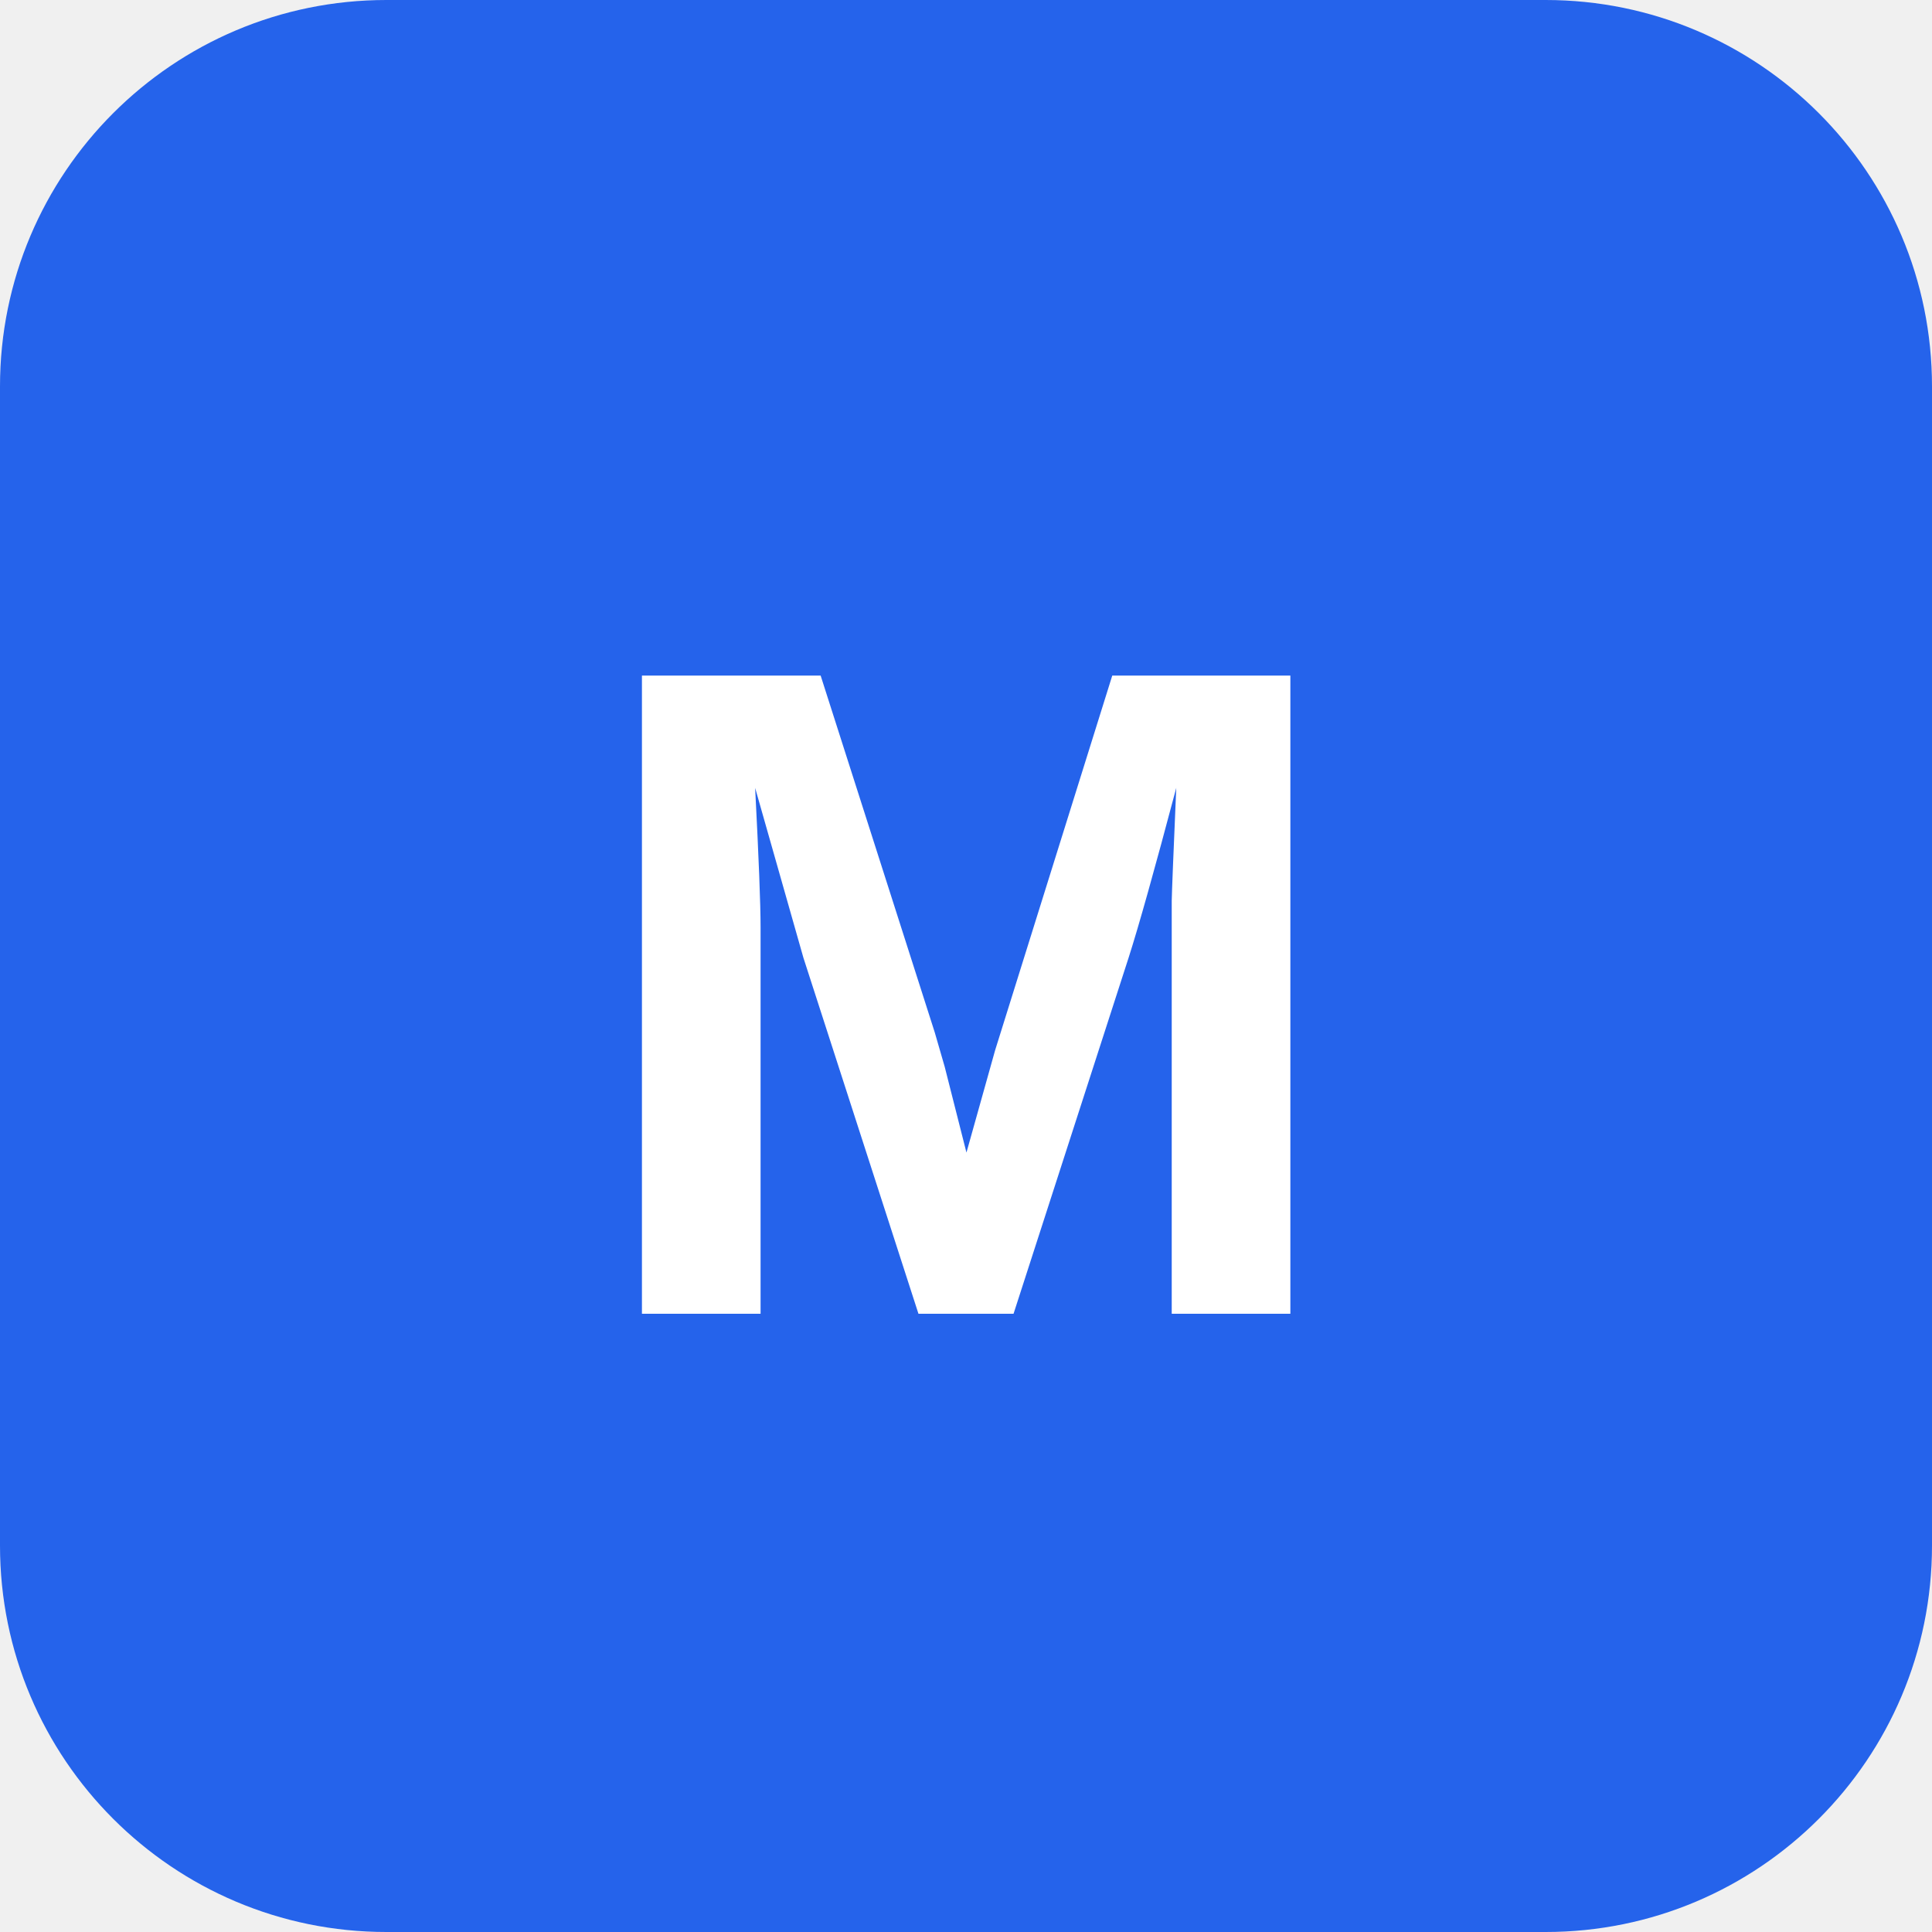
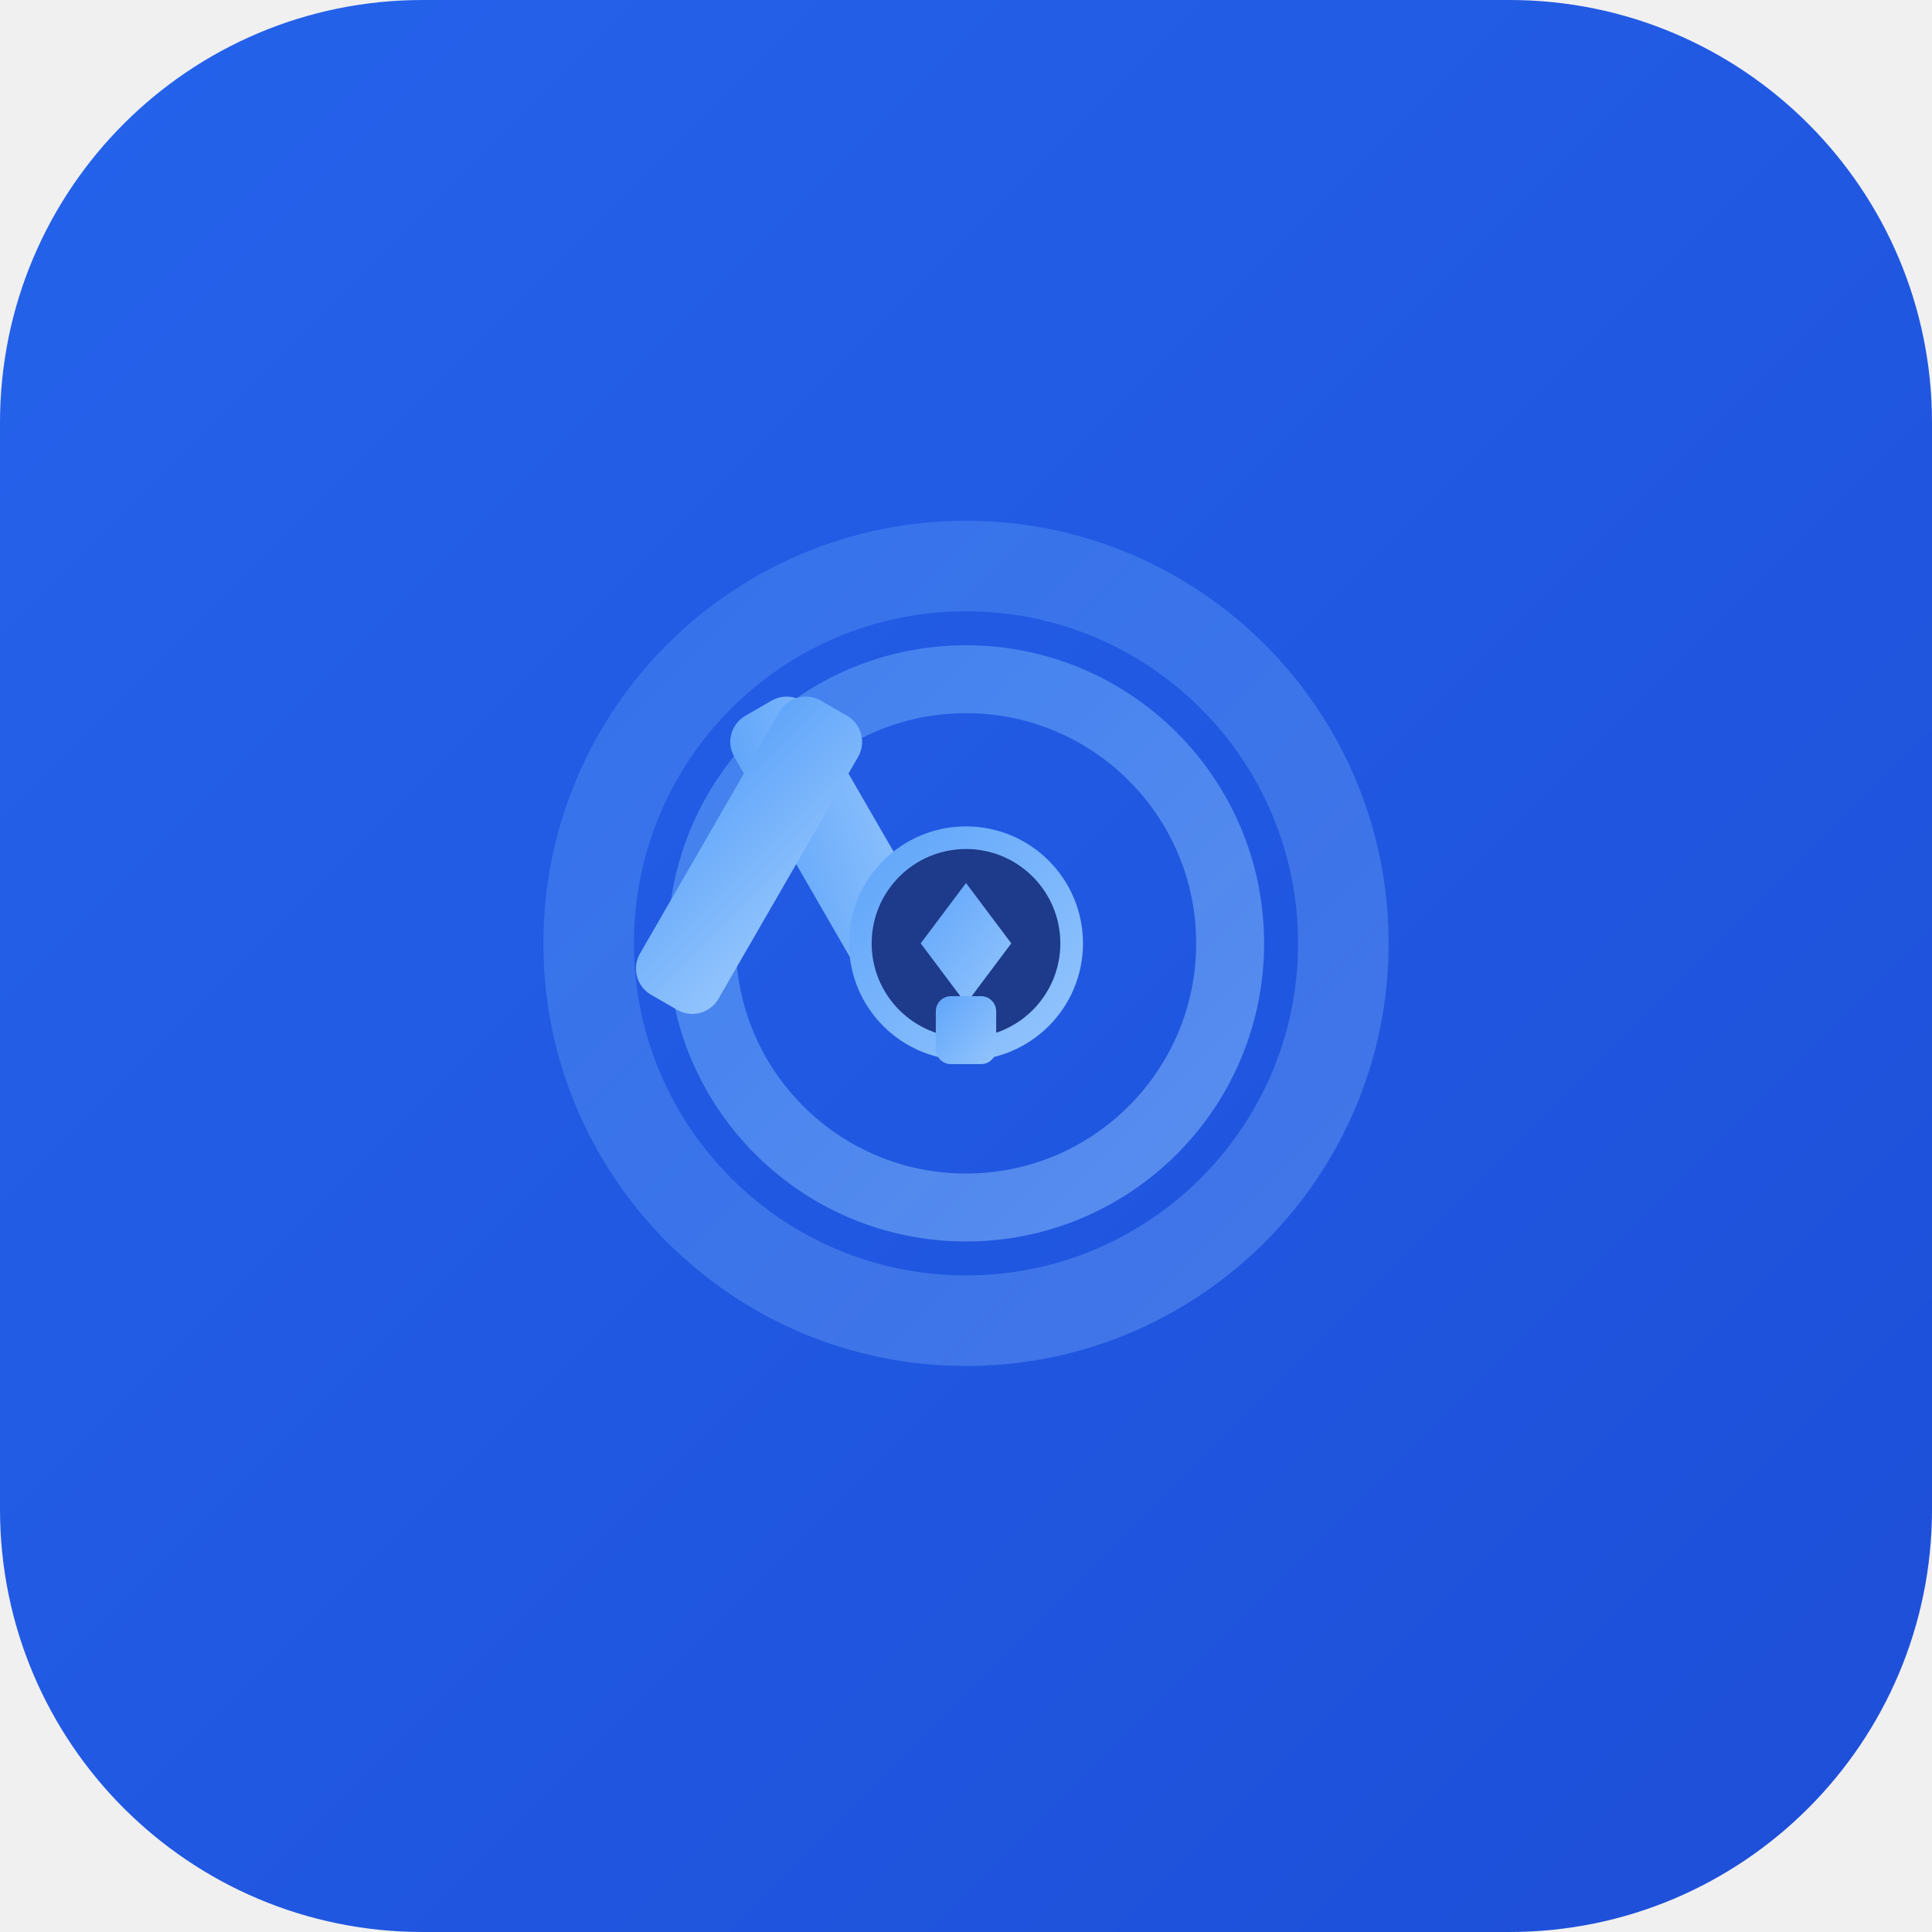
- <svg xmlns="http://www.w3.org/2000/svg" viewBox="0 0 100 100">
-   <rect width="100" height="100" rx="20" fill="#2563eb" />
-   <text x="50" y="68" font-family="Arial,sans-serif" font-size="48" font-weight="bold" fill="white" text-anchor="middle">M</text>
+ <svg xmlns="http://www.w3.org/2000/svg" viewBox="0 0 512 512">
+   <defs>
+     <linearGradient id="bg" x1="0%" y1="0%" x2="100%" y2="100%">
+       <stop offset="0%" stop-color="#2563eb" />
+       <stop offset="100%" stop-color="#1d4ed8" />
+     </linearGradient>
+     <linearGradient id="g" x1="0%" y1="0%" x2="100%" y2="100%">
+       <stop offset="0%" stop-color="#60a5fa" />
+       <stop offset="100%" stop-color="#93c5fd" />
+     </linearGradient>
+   </defs>
+   <rect width="512" height="512" rx="112" fill="url(#bg)" />
+   <g transform="translate(256,260)">
+     <circle cx="0" cy="-10" r="100" fill="none" stroke="url(#g)" stroke-width="24" opacity="0.3" />
+     <circle cx="0" cy="-10" r="70" fill="none" stroke="url(#g)" stroke-width="18" opacity="0.5" />
+     <g transform="translate(-45,-55)">
+       <rect x="-12" y="-20" width="24" height="90" rx="8" fill="url(#g)" transform="rotate(-30)" />
+       <rect x="-12" y="-20" width="24" height="90" rx="8" fill="url(#g)" transform="rotate(30)" />
+     </g>
+     <circle cx="0" cy="-10" r="28" fill="#1e3a8a" stroke="url(#g)" stroke-width="6" />
+     <path d="M-12,-10 L0,-26 L12,-10 L0,6 Z" fill="url(#g)" />
+     <rect x="-8" y="4" width="16" height="18" rx="4" fill="url(#g)" />
+   </g>
</svg>
